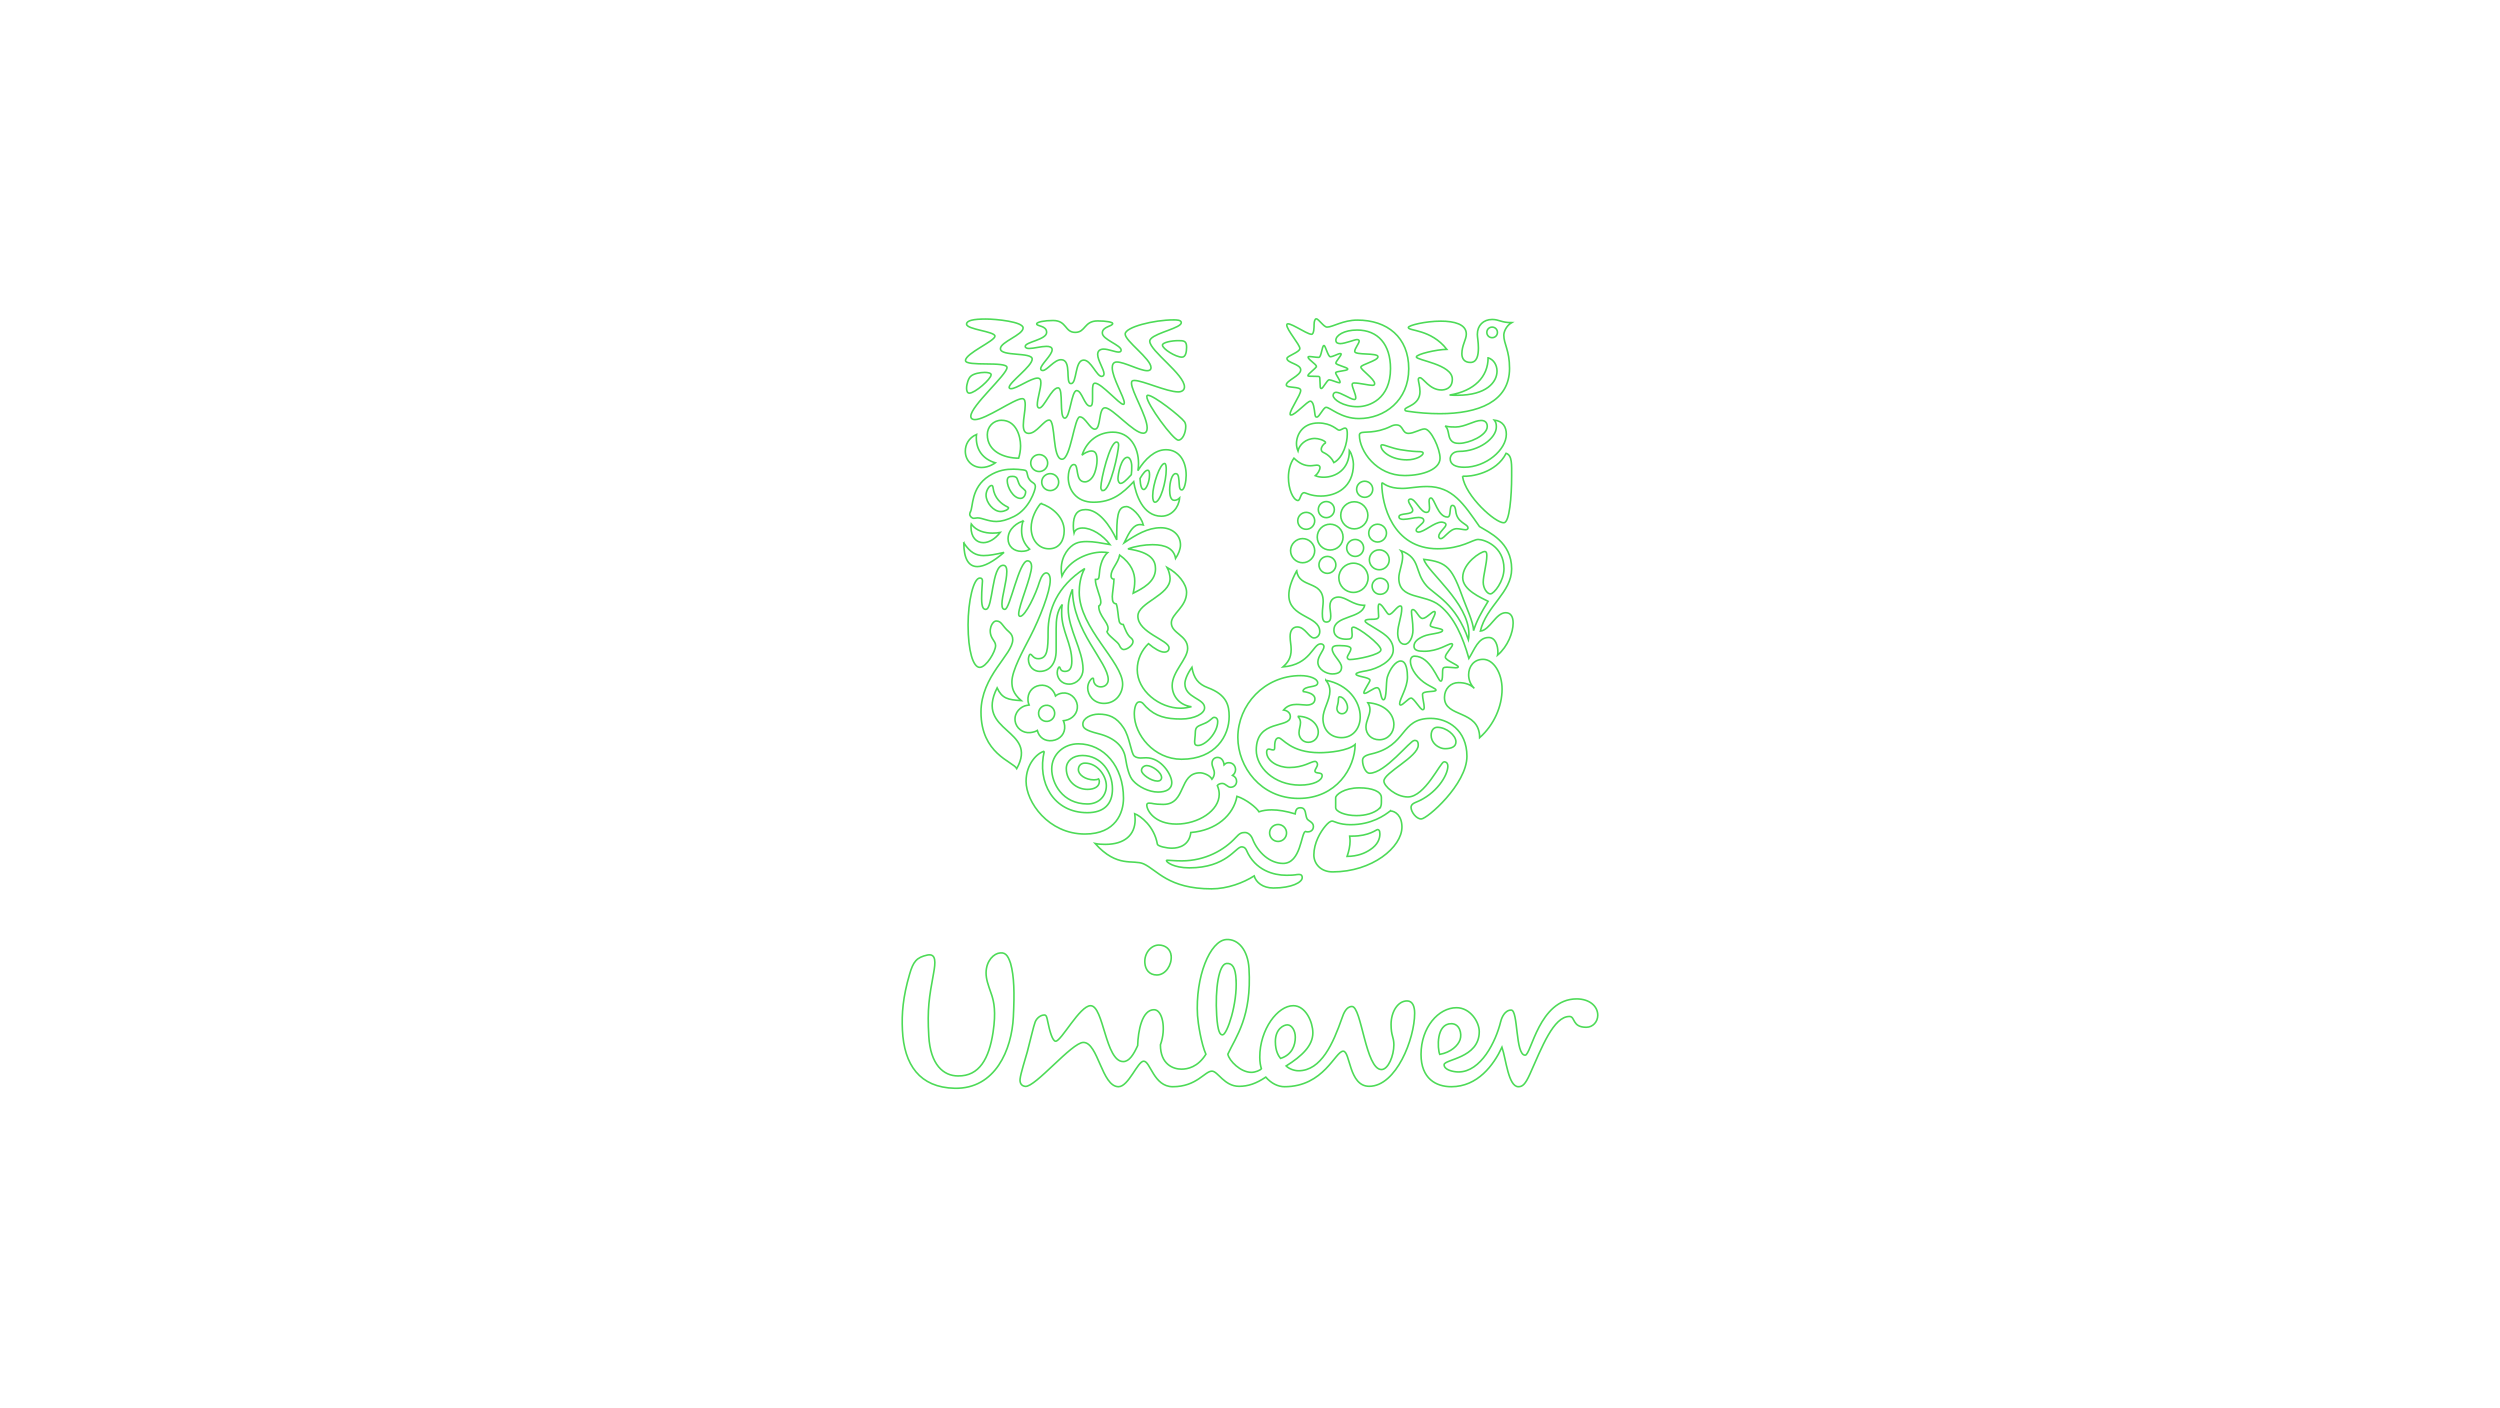
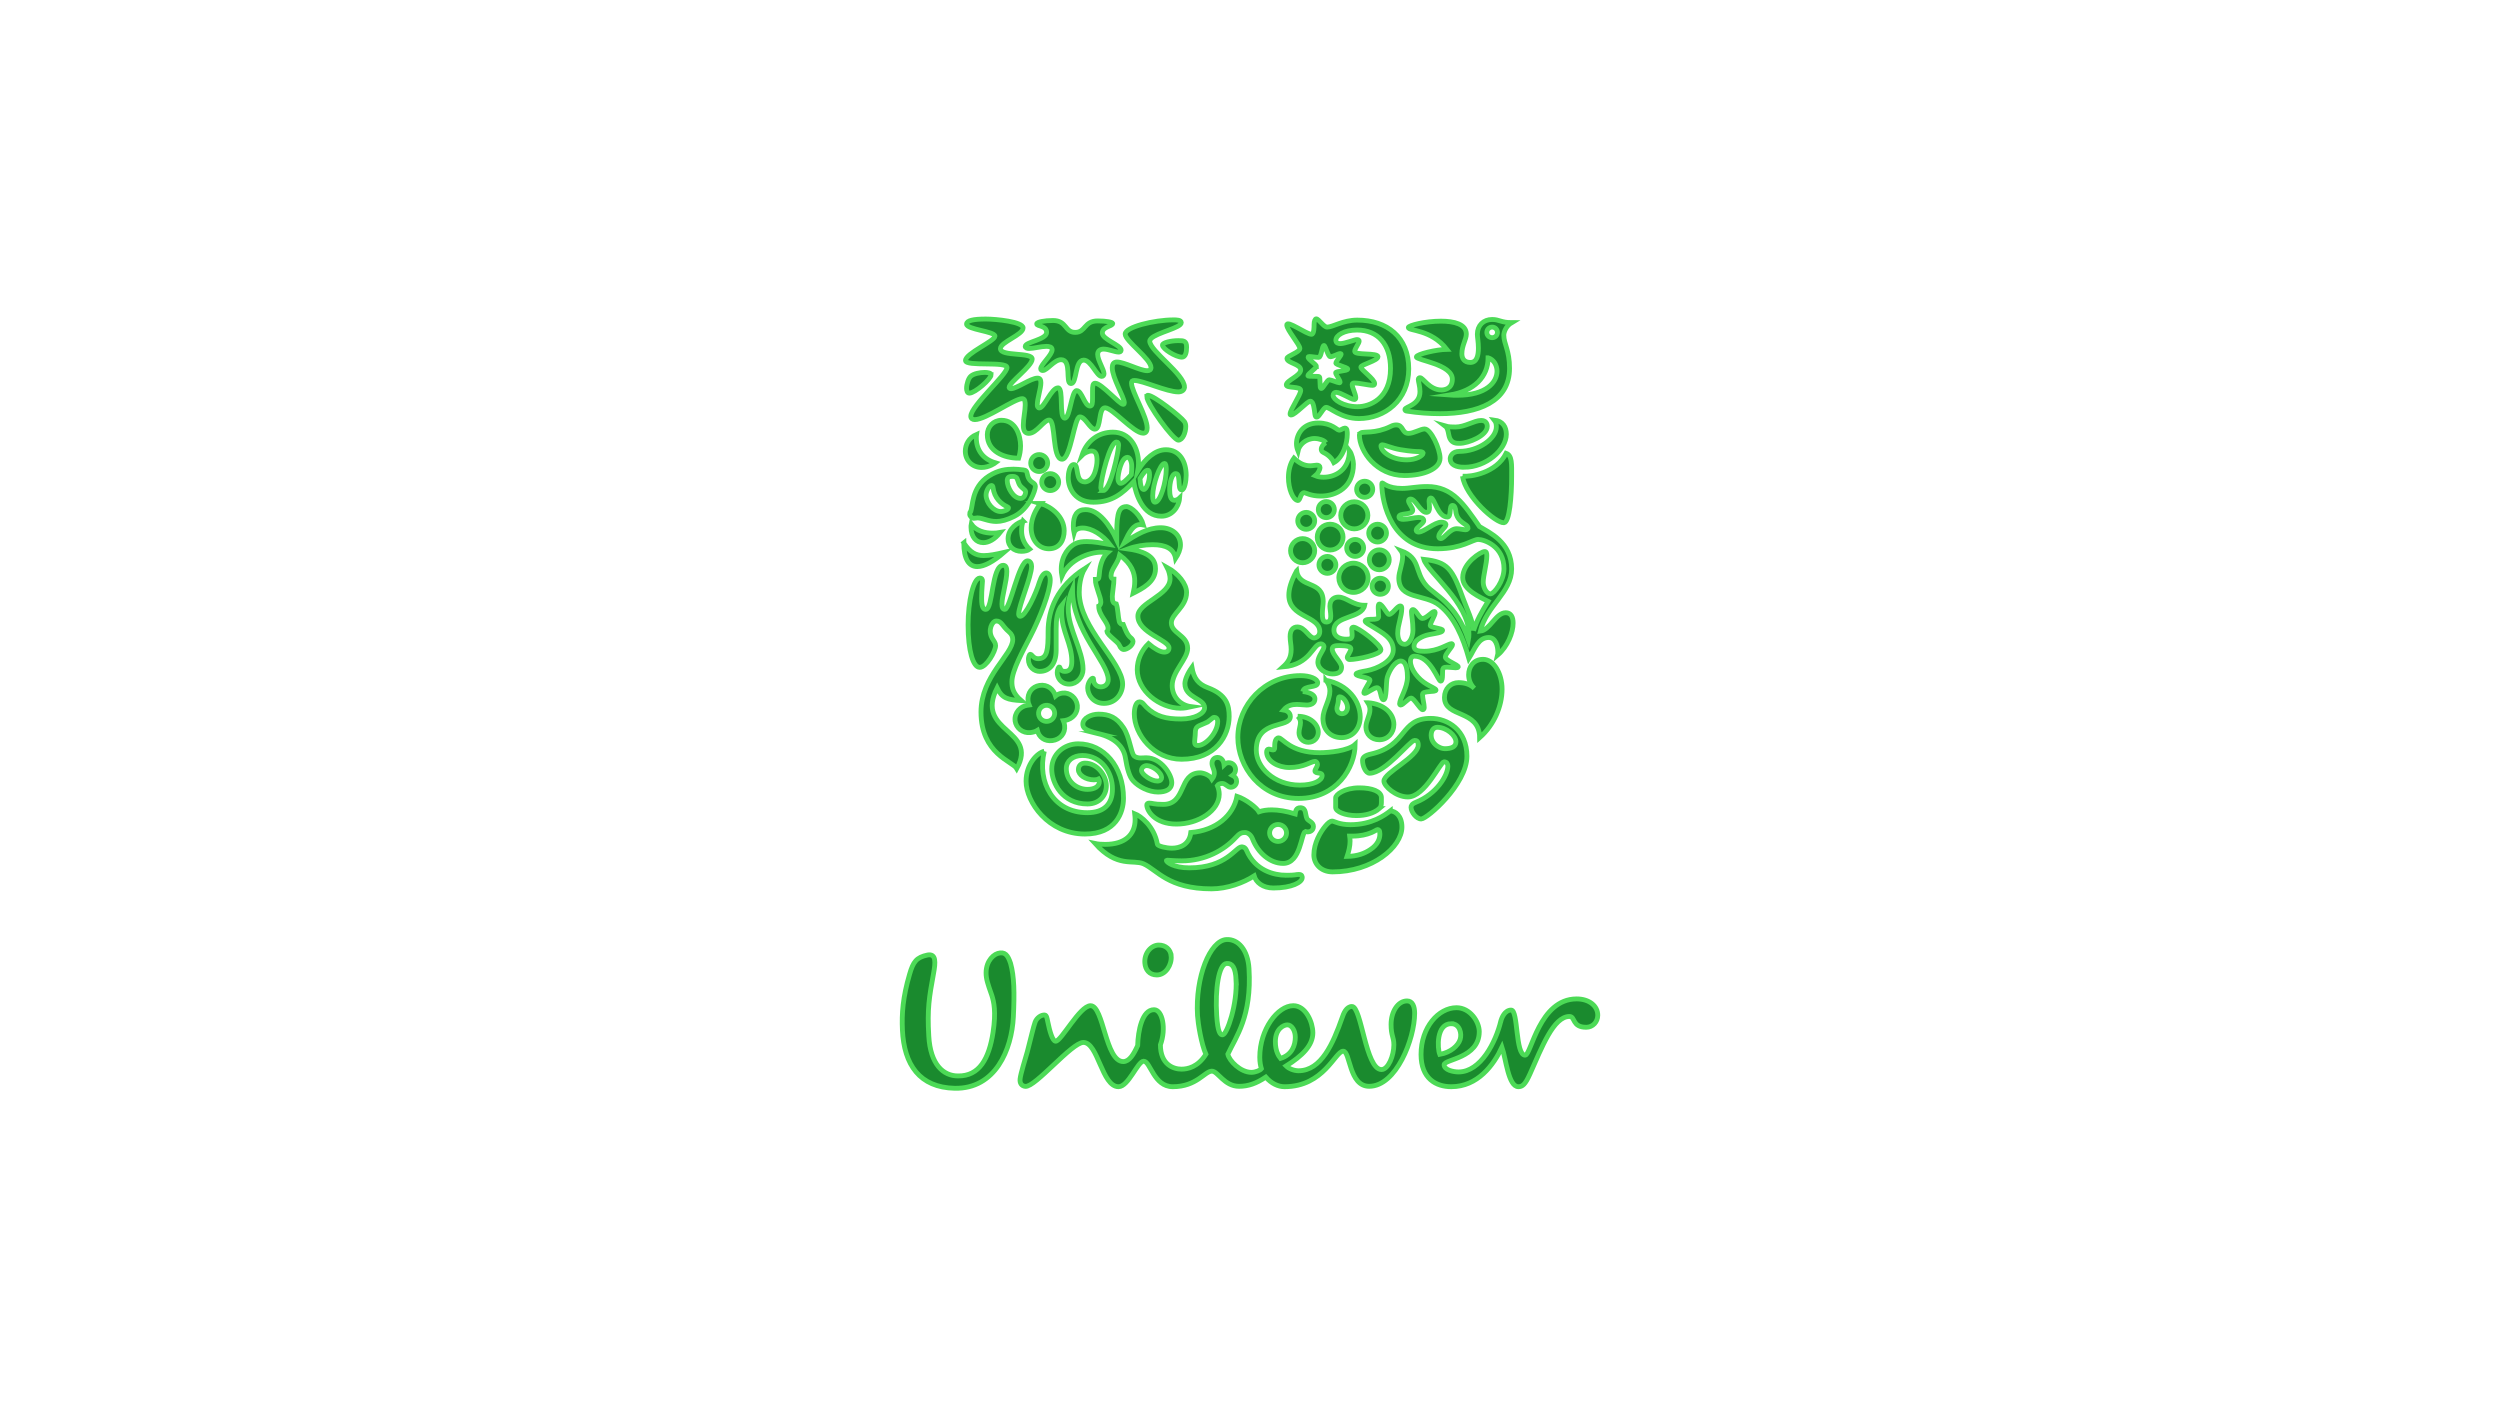
- <svg xmlns="http://www.w3.org/2000/svg" fill="none" stroke="#4cda56" stroke-width="1" id="Layer_1" viewBox="0 0 1547.01 870.74">
+ <svg xmlns="http://www.w3.org/2000/svg" id="Layer_1" viewBox="0 0 1547.01 870.74">
  <defs>
-     <style>.cls-1{}</style>
+     <style>.cls-1{fill:#1a8a2e;fill-rule:evenodd;stroke:#4cda56;stroke-miterlimit:10;stroke-width:3px;}</style>
  </defs>
  <path class="cls-1" d="M613.73,615.92c-.7-2.24-2.76-7.29-3.32-11.02-1.24-8.25,3.08-13.68,7.04-14.93,4.45-1.24,6.18,.99,7.9,6.18,2.22,7.9,2.47,18.26,1.72,33.08-.97,20.25-11.1,44.71-36.29,44.2-21.74-.48-31.36-14.56-32.36-36.04-.47-10.13,.25-20.25,4.45-34.57,2.22-7.67,4.21-10.4,11.11-11.86,5.43-.99,4.94,4.68,3.71,11.37-2.7,14.81-3.96,21.96-2.96,38.76,.97,17.78,9.13,24.7,18.03,24.7,13.34,.26,19.26-10.86,21.74-26.92,1.96-12.84,.48-19.01-.77-22.95Zm284.34,17.54c5.19,0,6.68,6.14,5.44,9.86-1.24,3.7-5.68,7.91-12.59,9.14-1.49-3.71-2.23-19.01,7.15-19.01Zm-96.53,8.37c0-4.18-2.24-7.64-4.93-7.64-2.25,0-7.41,2.46-7.41,10.37,0,6.19,2.2,9.13,3.21,10.39,7.14-2.23,9.13-8.17,9.13-13.12Zm-76.82-50.37c-.35-3.96-3.45-6.66-7.65-6.66-4.69,0-9.1,4.92-8.63,11.1,.3,4.07,2.7,7.42,7.42,7.42,5.41,0,9.36-6.17,8.87-11.86Zm40.16,14.5c-.43-6.91-2.1-10.02-5.81-9.77-4.92,.3-7.19,15.77-6.19,32.03,.64,10.61,2.22,12.25,3.69,12.14,2.72-.16,9.25-19.12,8.3-34.41Zm163.81,26c-3.06,12.7-12.34,31.37-26.18,31.37-3.2,0-8.89-1.24-8.89-4.45,0-3.46,21.75-3.94,21.75-20.49,0-6.17-5.68-14.82-14.08-14.82-11.11,0-21.95,12.11-21.95,28.9,0,15.05,9.35,19.99,18.73,19.99,16.3,0,26.18-13.34,31.37-24.45,2.48,7.41,3.94,24.45,10.14,24.45,2.46,0,4.2-1.24,7.17-7.89,7.39-16.56,14.56-35.57,24.44-35.57,3.69,0,1.48,6.68,10.37,6.68,4.19,0,7.14-3.46,7.14-7.43,0-5.69-5.18-10.12-13.07-10.12-23.22,0-28.14,34.82-31.85,34.82-6.18,0-4.2-27.91-8.65-27.91-3.95,0-5.89,4.71-6.42,6.91Zm-197.55,29.63c3.7,0,10.07-1.2,15.08-9.22-2.86-6.36-4.91-19.22-5.19-23.9-1.47-23.94,7.75-46.46,17.85-47.08,7.4-.45,13.32,6.56,14,17.91,1.82,29.83-8.11,42.28-13.09,53.02,.84,4.17,7.91,11.26,14.57,11.26,2.46,0,5.44-1.24,6.19-2.24-.5-1.72-1-3.94-1-7.16,0-17.29,11.12-31.86,20.75-31.86,7.65,0,12.1,10.12,12.1,16.81,0,7.89-6.67,14.32-16.54,20.5,1.74,1.72,4.93,2.96,7.66,2.96,14.09,0,21.46-17.05,26.92-32.61,.98-2.97,2.72-7.16,6.17-7.16,5.93,0,8.41,39.02,18.26,39.02,4.21,0,7.66-8.65,7.66-15.3,0-4.95-1.73-5.44-1.73-12.6,0-7.89,4.2-14.56,9.89-14.56,3.45,0,4.7,3.44,4.7,7.63,0,15.81-11.38,45.2-28.14,45.2-12.62,0-11.63-21.73-16.07-21.73-4.96,0-11.88,21.98-36.3,21.98-3.97,0-8.16-1.97-11.61-5.93-5.92,3.96-10.87,5.69-16.55,5.69-9.13,0-13.09-9.39-16.78-9.39-4.45,0-9.38,9.63-24.21,9.63-11.85,0-13.83-15.79-18.02-15.79-3.71,0-9.39,15.79-15.56,15.79-10.39,0-12.59-27.4-21.74-27.4-7.16,0-29.78,27.83-35.93,27.2-2.47-.26-3.51-2.1-3.25-4.57,.35-3.42,3.29-12.56,4.48-16.89,2-7.51,3.83-15.74,4.85-18.37,1.02-2.65,3.76-4.54,5.96-4.33,1.11,.1,1.44,2.17,1.78,3.88,1.25,6.11,2.99,12.33,4.95,12.33,3.47,0,14.92-21.98,21.59-21.98,8.16,0,9.14,34.58,20.25,34.58,3.71,0,6.44-4.44,8.9-9.89,.25-9.15,2.72-22.21,10.13-22.21,5.19,0,7.66,11.6,3.95,21.73,0,12.09,7.89,15.06,13.08,15.06" />
  <path class="cls-1" d="M903.16,274.34c-1.83,0-4.46,0-5.9-2.88-1.18-2.36-.78-6.17-3.01-7.87,2.23,.65,4.59,.65,6.42,.65,5.91,0,11.55-4.06,15.88-4.06,2.85,0,3.77,1.84,3.77,3.67,0,5.77-11.64,10.49-17.15,10.49Zm2.88,14.81c13.62,0,26.08-10.88,26.08-20.44,0-4.46-2.1-8.13-7.48-8.78,.92,1.18,1.31,2.1,1.31,4.19,0,7.21-10.98,15.2-22.92,15.2-4.33,0-5.64,3.01-5.64,4.58,0,3.67,3.55,5.24,8.65,5.24Zm-1.04,5.51c1.71,12.44,20.57,29.22,25.68,28.82,3.42-.29,4.73-16.25,4.73-28.82,0-7.21,.4-12.84-3.41-14.16-6.04,12.19-21.87,14.68-26.99,14.16" />
  <path class="cls-1" d="M610.05,377.07c4.45,0,3.53-27.26,10.74-27.26,1.71,0,2.23,1.7,2.23,3.8,0,6.16-3.02,15.2-3.02,20.18,0,2.49,.66,3.28,1.84,3.28,3.15,0,8.65-30.01,14.02-30.01,1.7,0,2.49,1.7,2.49,3.41,0,6.29-7.99,24.37-7.99,29.48,0,.79,.26,1.44,.92,1.44,3.28,0,9.83-14.15,11.92-21.22,1.18-3.67,2.75-5.64,4.2-5.64,1.31,0,2.49,1.44,2.49,4.46,0,7.07-6.56,23.72-12.32,34.86-4.45,8.65-11.4,21.09-11.4,28.03,0,3.54,.64,7.21,5.76,11.66-8.39-.52-11.79-1.31-14.93-7.86-14.02,27.91,25.81,25.16,12.18,49.92-2.49-4.45-22.14-9.03-22.14-34.98,0-22.41,19.65-35.51,19.65-44.81,0-1.83-.65-3.41-2.35-4.85-4.33-3.68-4.46-6.68-7.87-6.68-2.48,0-5.51,5.76-2.36,10.87,1.05,1.7,1.97,2.75,1.97,4.33,0,3.67-5.77,13.49-9.83,13.49s-7.2-10.08-7.2-26.33c0-14.42,3.27-28.96,7.33-28.96,1.18,0,1.57,.78,1.57,1.84,0,1.7-.52,5.11-.52,10.87,0,6.16,1.44,6.69,2.62,6.69" />
  <path class="cls-1" d="M643.46,415.46c5.51,0,10.09-4.07,10.09-13.1v-13.37c0-5.11,.4-10.87,3.81-14.94-.4,1.71-.4,3.54-.4,5.25,0,11.27,6.29,19.01,6.29,29.88,0,4.06-1.18,6.29-4.32,6.29s-2.75-2.75-3.41-2.75c-.52,0-1.31,1.7-1.31,3.54,0,2.75,1.96,7.07,7.47,7.07,4.72,0,8.51-4.32,8.51-9.17,0-11.78-9.17-24.9-9.17-37.47,0-5.51,1.44-9.17,2.62-12.06,0,26.08,22.14,45.08,22.14,55.95,0,2.49-1.83,4.46-4.59,4.46-3.01,0-4.46-2.36-4.46-4.2,0-.92-.13-1.18-.52-1.18-.78,0-3.14,2.62-3.14,6.03,0,4.32,3.53,9.57,10.09,9.57,7.46,0,11.53-6.3,11.53-11.93,0-13.75-26.86-34.59-26.86-56.86,0-3.81,.65-9.96,3.41-14.68-17.3,11.13-22.67,25.94-22.67,38.92,0,11.27-.39,16.9-6.16,16.9-3.02,0-3.8-2.74-4.85-2.74-.78,0-1.18,2.36-1.18,3.01,0,4.85,3.55,7.6,7.08,7.6" />
  <path class="cls-1" d="M841.98,267.92c1.66-1.12,9.05,.65,18.6-4.07,1.18-.64,2.36-.91,3.41-.91,4.59,0,3.41,5.24,7.61,5.24,3.27,0,7.47-2.75,9.97-2.75,3.91,0,9.54,12.32,9.54,18.09,0,6.68-10.07,10.75-22,10.75-17.42,0-27.91-15.2-27.91-25.03,0-.78,.4-1.05,.79-1.31Zm28.57,16.64c5.77,0,10.1-2.62,10.1-4.2,0-.52-.78-.91-2.49-.91s-5.11-.13-11.54-1.18c-5.51-.92-9.71-3.01-11.28-3.01-.52,0-.79,.26-.79,.65,0,3.41,6.3,8.65,16,8.65" />
  <path class="cls-1" d="M646.21,464.86c-4.32,1.05-11.27,7.85-11.27,18.61,0,12.83,13.76,32.63,36.43,32.63,19.13,0,23.85-13.24,23.85-22.15,0-19.78-12.18-33.67-28.03-33.67-8.65,0-16.38,6.29-16.38,15.59,0,8.66,6.55,21.63,22.14,21.63,7.34,0,11.66-5.25,11.66-11.26s-5.37-14.02-13.24-14.02c-2.36,0-4.06,1.56-4.06,4.06,0,3.14,4.32,6.29,9.69,6.29,1.3,0,2.36-.26,2.88-.53,.26,.4,.39,1.05,.39,1.58,0,3.02-2.88,4.85-7.34,4.85-6.68,0-13.1-4.98-13.1-12.86,0-4.71,4.07-8.11,9.96-8.11,11.66,0,18.6,10.35,18.6,20.71,0,9.29-5.1,14.68-15.59,14.68-20.97,0-31.18-18.88-26.6-38.01" />
  <path class="cls-1" d="M795.79,541.63c6.29,0,5.96-.52,7.93-.52s2.1,1.18,2.1,1.97c0,2.88-6.43,6.42-17.83,6.42-6.68,0-10.75-3.54-11.92-7.47-6.55,4.19-16.5,7.99-26.34,7.99-26.86,0-33.67-11.67-42.06-15.46-6.42-2.88-16.25,2.75-30.01-12.58,1.84,.4,4.33,.52,6.29,.52,12.05,0,18.47-5.89,18.47-15.33,0-1.18-.13-2.48-.26-3.66,3.67,1.44,12.06,7.72,14.03,18.86,.26,1.31,5.63,2.49,9.03,2.49,4.72,0,10.75-1.97,11.66-9.69,15.72-1.31,26.34-10.61,28.57-22.41,5.63,1.84,12.05,6.95,13.62,9.57,2.23-.78,4.85-1.18,7.86-1.18,4.19,0,8.91,.79,14.54,2.49,.26-1.7,.52-3.8,3.15-3.8,3.93,0,2.88,4.33,4.19,6.8,.66,1.31,3.94,2.1,3.94,4.72s-2.11,3.42-3.42,3.42c-.52,0-1.18-.13-1.58-.26-2.62,.92-2.75,19.77-13.76,19.77-8.12,0-15.59-6.68-18.87-15.06-.92-2.49-2.88-4.07-4.72-4.07-2.09,0-3.27,.4-5.76,3.15-7.07,7.72-18.87,14.4-33.41,14.4-4.46,0-7.99-.4-8.91-.4-.53,0-.53,.13-.53,.26,0,.92,4.45,4.46,14.15,4.46,23.06,0,28.7-12.98,32.37-12.98,.53,0,2.09,0,3.01,2.1,5.38,12.57,17.11,15.46,24.45,15.46Zm-10.16-26.19c0,2.88,2.36,5.25,5.25,5.25s5.24-2.36,5.24-5.25-2.36-5.25-5.24-5.25-5.25,2.36-5.25,5.25" />
  <path class="cls-1" d="M889.4,450.05c-1.84,0-3.8,1.44-3.8,4.99,0,3.92,3.02,6.41,4.72,7.19,.92,.53,2.36,1.06,3.79,1.06,3.81,0,6.83-1.06,6.83-4.21,0-4.05-5.91-9.03-11.54-9.03Zm-14.14,8.12c-2.75,0-17.97,20.31-27.78,20.31-2.36,0-4.33-4.45-4.33-7.85,0-1.84,1.18-3.15,5.38-4.07,22.53-5.11,17.55-22.02,36.79-22.02,10.61,0,22.42,7.22,22.42,23.46,0,17.3-24.62,38.78-28.29,38.78-3.02,0-6.29-4.32-6.29-7.2,0-.92,.4-2.1,3.02-3.14,12.56-4.99,19.76-16.51,19.76-22.41,0-1.31-.65-2.61-2.36-2.61-2.22,0-11.76,21.74-22.39,21.74-7.35,0-14.82-6.67-14.82-9.82,0-5.25,21.25-14.94,21.25-22.28,0-2.76-1.31-2.88-2.36-2.88" />
  <path class="cls-1" d="M615.94,286.4s-3.8,2.88-8.51,2.88c-5.63,0-10.09-4.19-10.09-10.09,0-4.07,2.1-8.25,6.94-10.36-.13,.79-.13,1.44-.13,2.23,0,7.47,4.19,13.1,11.79,15.34Zm28.04,25.16c-2.88,3.4-5.9,9.17-5.9,15.06,0,7.07,4.33,12.97,11.01,12.97s9.43-5.5,9.43-11.13c0-8.78-7.99-14.94-14.55-16.9Zm-43.5,5.24c-.25,.4-.4,.92-.4,1.44,0,1.18,1.31,2.49,2.48,2.49,1.05,0,1.7-.26,2.23-.26,3.14,0,6.68,2.22,11.79,2.22,3.01,0,6.55-.92,11-3.14,9.43-4.72,13.11-16.38,13.11-18.35,0-2.49-2-2.16-3.67-4.46-1.67-2.28-1.03-4.31-2.1-5.37-.6-.61-2.48-.65-4.85-.92-.79-.08-1.84-.13-2.88-.13-4.32,0-9.44,.53-15.2,4.2-11.36,7.25-9.69,19.26-11.52,22.27Zm30.79-16.25c.91,1.24,3.41,2.76,3.41,3.67,0,1.83-1.06,4.19-3.15,4.19-4.59,0-8.25-6.95-8.25-10.88,0-2.48,1.44-2.74,3.41-2.74,.92,0,1.31,.13,1.96,.52,1.18,.66,1.18,3.27,2.62,5.24Zm-12.06,15.99c-4.32,0-9.04-5.37-9.04-10.22,0-2.62,1.96-5.9,3.41-5.9,.52,0,.79,.4,.92,1.32,.78,6.42,4.98,10.09,8.91,11.92,.39,.26,.66,.39,.66,.65,0,.92-2.49,2.23-4.85,2.23Zm11.14-33.02c.65-2.1,1.18-4.71,1.18-7.6,0-6.29-2.89-15.85-11.8-15.85-5.11,0-8.78,4.06-8.78,8.91,0,10.36,10.36,14.54,19.4,14.54Zm-33.94,52.41c0,9.95,3.02,14.68,8.39,14.68,4.19,0,9.83-3.02,16.5-8.78-5.11,1.18-9.04,1.97-12.58,1.97-4.72,0-8.38-1.84-12.32-7.86Zm4.59-11.66c-.13,.66-.13,1.31-.13,1.96,0,6.16,3.27,9.57,7.59,9.57,3.26,0,7.07-1.96,10.47-6.29-1.43,.26-3.14,.39-4.71,.39-4.84,0-10.08-1.3-13.22-5.63Zm32.1-1.83c-3.02,.78-9.31,4.45-9.31,11,0,4.71,3.67,7.73,8.25,7.73,2.36,0,4.06-.53,5.11-1.31-3.67-3.54-4.98-7.47-4.98-11.4,0-2.76,.39-4.46,.92-6.03Zm4.71-35.9c0,2.88,2.36,5.25,5.24,5.25s5.25-2.36,5.25-5.25-2.36-5.25-5.25-5.25c-2.88,0-5.24,2.36-5.24,5.25Zm6.81,11.79c0,2.88,2.36,5.25,5.25,5.25s5.24-2.36,5.24-5.25-2.36-5.24-5.24-5.24-5.25,2.36-5.25,5.24" />
  <path class="cls-1" d="M849.06,362.65c0-2.62,2.36-4.85,4.95-4.85,2.89,0,5.12,2.23,5.12,4.85,0,3.01-2.23,5.11-5.12,5.11-2.59,0-4.95-2.1-4.95-5.11Zm-46.01-40.36c0,2.88,2.36,5.24,5.24,5.24s5.25-2.36,5.25-5.24-2.36-5.24-5.25-5.24-5.24,2.36-5.24,5.24Zm-4.45,18.47c0,4.07,3.4,7.47,7.47,7.47s7.47-3.4,7.47-7.47-3.42-7.47-7.47-7.47c-4.07,0-7.47,3.41-7.47,7.47Zm16.51-8.39c0,4.46,3.54,7.99,7.97,7.99s8.01-3.53,8.01-7.99-3.55-7.99-8.01-7.99c-4.43,0-7.97,3.54-7.97,7.99Zm.66-17.03c0,2.76,2.23,4.99,4.95,4.99s4.98-2.23,4.98-4.99-2.23-4.97-4.98-4.97-4.95,2.23-4.95,4.97Zm23.71-12.57c0,2.74,2.23,4.97,4.99,4.97s4.99-2.23,4.99-4.97-2.23-4.99-4.99-4.99-4.99,2.23-4.99,4.99Zm-9.83,16.12c0,4.58,3.8,8.38,8.39,8.38s8.4-3.8,8.4-8.38-3.8-8.39-8.4-8.39-8.39,3.79-8.39,8.39Zm-13.48,30.66c0,2.88,2.36,5.24,5.22,5.24s5.25-2.35,5.25-5.24-2.36-5.24-5.25-5.24-5.22,2.36-5.22,5.24Zm17.16-10.49c0,2.88,2.36,5.25,5.25,5.25s5.24-2.36,5.24-5.25-2.36-5.24-5.24-5.24-5.25,2.36-5.25,5.24Zm-4.85,18.48c0,4.98,4.06,9.04,9.05,9.04s9.05-4.07,9.05-9.04-4.07-9.04-9.05-9.04-9.05,4.07-9.05,9.04Zm18.88-11.14c0,3.41,2.76,6.17,6.14,6.17s6.16-2.75,6.16-6.17-2.75-6.15-6.16-6.15-6.14,2.75-6.14,6.15Zm-.39-16.51c0,3.02,2.5,5.51,5.48,5.51s5.51-2.49,5.51-5.51-2.49-5.5-5.51-5.5-5.48,2.49-5.48,5.5" />
  <path class="cls-1" d="M860.31,501.81c-3.41,2.62-11.38,8.51-24.63,8.51-7.08,0-10.23-2.23-11.28-2.23-1.31,0-2.75,1.31-4.2,3.02-3.11,3.67-7.18,10.49-7.18,17.95,0,5.24,4.07,10.47,11.64,10.47,24.53,0,42.86-15.32,42.86-27.76,0-7.07-4.19-9.95-7.21-9.95Zm-6.81-1.44c1.06-.9,1.31-2.36,1.31-3.81v-3.01c0-3.81-5.74-6.02-13.61-6.02-9.57,0-14.69,4.31-14.69,6.15v6.03c0,2.5,5.77,4.99,12.86,4.99,5.64,0,10.75-1.44,14.14-4.33Zm-1.06,12.97c.66,0,1.44,.39,1.44,2.75,0,2.88-1.3,6.67-6,9.68-3.28,2.24-7.74,4.07-14.29,4.19,1.05-3.13,1.84-6.42,1.84-9.55,0-1.05-.13-1.84-.26-3.02h1.7c10.36,0,14.82-4.06,15.57-4.06" />
  <path class="cls-1" d="M802.4,353.23c1.44,11.13,16.39,5.5,16.39,18.99,0,1.97-.52,4.86-.52,7.34,0,2.88,.26,5.37,2.46,5.37s2.75-1.57,2.75-3.67-.53-4.72-.53-6.16c0-4.59,3.28-5.63,5.25-5.63,4.98,0,8.78,5.11,16.26,5.11-1.71,8.39-19.02,6.16-19.02,15.33,0,4.59,4.59,5.63,7.61,5.63,2.75,0,3.67-.39,3.67-2.74,0-1.32-.26-2.76-.26-3.67,0-.53,.4-1.05,1.05-1.05,2.89,0,17.02,10.75,17.02,14.03,0,3.01-14.92,6.02-19.25,6.02-1.31,0-1.58-.92-1.58-1.44,0-.92,2.23-3.67,2.23-5.24,0-1.18-1.96-1.97-7.21-1.97-2.49,0-4.33,.26-4.33,2.23,0,3.53,5.77,7.86,5.77,11.13,0,2.62-1.57,4.2-5.77,4.2-3.54,0-8.89-2.76-8.89-7.34,0-3.67,3.78-7.33,3.78-9.56,0-.66-.5-1.7-2.07-1.7-4.86,0-6.17,12.84-23.34,14.28,2.75-2.49,5.11-5.24,5.11-10.87,0-2.75-.65-4.99-.65-7.99,0-3.93,1.83-5.9,4.45-5.9,4.85,0,7.21,6.81,10.36,6.81,1.71,0,3.54-1.56,3.54-3.93,0-9.96-19.14-8.52-19.14-22.54,0-3.8,1.31-8.52,4.85-15.06Zm62.5,38.39c0,3.27,1.06,7.07,4.33,7.07,2.75,0,5.11-4.19,5.11-8.77,0-5.24-.92-9.31-.92-11.41,0-.91,.4-1.3,.92-1.3,1.97,.13,3.8,5.5,5.91,5.5,2.36,0,5.88-4.33,7.31-4.33,.4,0,.52,.53,.52,.66,0,1.97-3.02,6.3-3.02,8,0,1.44,7.61,1.7,7.61,3.01,0,1.97-7.97,1.97-11.77,3.67-3.67,1.57-5.91,3.53-5.91,6.16s2.62,3.14,6.3,3.14c8.75,0,14.92-4.71,16.88-4.71,.39,0,.65,.26,.65,.65,0,1.31-4.45,5.63-4.45,7.6,0,2.22,8.13,4.84,8,6.15-.13,.39-.66,.52-1.57,.52-1.45,0-3.67-.39-5.38-.39-1.05,0-1.96,.13-2.36,.65-.91,1.05,.26,8-1.56,8-1.71,0-6.17-15.46-16.23-15.46-1.44,0-2.49,1.18-2.49,3.14,0,5.24,5.11,11.26,9.97,14.15,2.2,1.44,5.87,2.88,5.87,3.68,0,1.56-8.37,.13-8.37,2.74,0,2.36,1.05,5.91,1.05,7.99,0,.66-.13,1.44-.92,1.44-1.57,0-5.38-7.2-7.21-7.2-1.57,0-4.98,4.32-6.43,4.32-.39,0-.65-.39-.65-.78,0-3.02,4.85-9.83,4.85-16.51,0-3.14-.4-9.96-4.2-9.96-3.14,0-6.69,4.98-8.26,9.96-.91,2.88-.26,14.02-2.36,14.02-1.96,0-1.44-7.47-4.07-7.47-1.93,0-6.13,3.53-7.57,3.53-.26,0-.53-.13-.53-.39,0-1.57,3.81-6.68,3.81-7.73,0-1.96-8.65-2.22-8.65-3.8,0-.92,3.41-1.57,6.55-2.1,6.67-1.18,16.5-6.03,16.5-12.84,0-7.6-7.34-10.88-12.17-14.02-2.49-1.57-5.25-2.88-5.25-3.93s3.14-1.05,4.46-1.05c1.96,0,3.91-.13,3.91-1.7,0-1.18-.26-3.54-.26-5.37,0-1.31,.13-2.36,.66-2.36,1.96,0,4.72,6.42,6.03,6.42,2.09,0,4.98-5.24,6.95-5.24,.65,0,.92,.4,.92,1.57,0,4.85-2.49,10.35-2.49,15.08" />
  <path class="cls-1" d="M806.2,427.9c6.03,.79,7.48,2.88,7.48,4.59,0,2.88-2.62,3.8-5.12,3.8-1.83,0-3.93-.39-6.16-.39-2.89,0-5.77,.66-8.12,3.41,1.7,.26,4.19,1.44,4.19,4.07,0,7.6-21.09,1.3-21.09,20.83,0,10.35,10.75,21.62,26.99,21.62,8.4,0,13.77-2.75,13.77-5.91,0-2.48-4.45-.79-4.45-2.88,0-.92,1.57-2.62,1.57-4.07,0-.63-.52-1.82-1.57-1.82-2.37,0-6.83,3.79-15.87,3.79-7.08,0-14.02-4.05-14.02-9.56,0-1.18,.53-1.84,1.31-1.84s1.83,.53,2.75,.53c.79,0,.92-.53,.92-1.96s0-5.51,2.48-5.51,7.21,9.17,25.31,9.17c6.01,0,17.68-1.17,22.01-5.11-.13,14.42-11.42,33.41-34.99,33.41s-37.61-19.66-37.61-37.74c0-20.04,16.37-38.25,38.79-38.25,5.76,0,10.62,1.96,10.62,4.45,0,3.41-8.53,1.31-9.18,5.37Zm40.23,6.95c.92,1.43,1.31,2.88,1.31,4.19,0,3.67-2.49,7.08-2.49,10.88,0,4.32,3.28,7.85,8.24,7.85,5.37,0,9.05-4.31,9.05-9.43,0-6.95-6.29-12.84-16.1-13.49Zm-43.38,8.38c1.3,1.3,1.7,2.62,1.7,3.93,0,1.96-.92,4.07-.92,6.29,0,3.13,2.36,5.89,5.76,5.89,3.68,0,6.17-2.89,6.17-6.28,0-4.98-5.13-9.83-12.72-9.83Zm17.42-22.28c13.77,2.62,21.24,12.98,21.24,22.67,0,6.69-4.19,12.83-11.54,12.83-6.69,0-11.52-4.58-11.52-11.92,0-5.5,4.3-11.27,4.3-16.91,0-2.22-.65-4.45-2.48-6.68Zm6.82,17.43c0,1.83,1.31,3.28,3.15,3.28,2.09,0,3.41-1.84,3.41-3.93,0-2.75-2.49-6.55-4.85-6.55-1.05,0-.66,1.57-.92,3.28-.14,1.3-.79,2.88-.79,3.93" />
  <path class="cls-1" d="M682.64,303.56c4.45,0,9.56-24.11,9.56-28.18,0-1.05-.39-1.84-1.3-1.84-4.07,0-9.69,22.93-9.69,28.05,0,.92,.26,1.96,1.44,1.96Zm32.1,7.21c3.27,0,6.94-12.58,6.94-20.45,0-1.7-.26-3.53-1.05-3.53-2.75,0-7.34,12.97-7.34,20.05,0,2.75,.66,3.93,1.45,3.93Zm-21.37-11.66c1.44,0,3.28-1.58,6.69-5.37,.26-1.7,.26-3.28,.26-5.25,0-2.62-1.05-5.5-2.62-5.5-3.94,0-5.9,10.48-5.9,13.24,0,1.56,.78,2.88,1.56,2.88Zm17.96-5.37c0-2.23-.53-2.76-1.05-2.76-1.31,0-2.75,1.58-4.85,5.11,.26,4.72,1.05,6.81,2.36,6.81,1.44,0,3.54-4.59,3.54-9.17Zm10.09-15.46c8.65,0,12.58,7.47,12.58,15.86,0,3.67-1.04,9.04-2.74,9.04s-1.44-3.02-1.7-5.77c-.26-3.54-.92-4.32-2.1-4.32-2.23,0-3.67,5.24-3.67,10.09,0,3.01,.52,6.42,2.88,6.42,1.31,0,2.49-.66,3.28-1.44-.52,6.02-4.99,11.27-11.27,11.27-11.53,0-15.86-13.5-17.16-21.36-6.95,7.34-13.36,12.71-24.9,12.71-10.74,0-15.59-7.86-15.59-15.33,0-2.23,.78-7.99,3.54-7.99,3.27,0,.39,10.74,6.81,10.74,1.58,0,4.45-1.31,6.03-5.63,.92-2.62,1.44-5.37,1.44-7.73,0-3.54-.78-5.76-3.41-5.76-2.23,0-4.99,1.7-5.9,2.62,3.15-9.43,10.75-14.28,19.12-14.28,10.36,0,15.86,9.17,15.86,19.39,0,1.44-.13,3.01-.4,4.45,4.46-7.34,10.62-12.97,17.3-12.97" />
  <path class="cls-1" d="M696.92,313.51c-5.63,0-5.89,6.83-5.89,20.57-4.2-9.04-11.14-18.74-19.26-18.74-5.5,0-7.59,3.67-7.59,10.09,0,1.31,.13,3.28,.39,4.45,.66-2.22,2.75-3.14,5.37-3.14,5.64,0,12.45,4.32,16.91,10.22-5.11-.92-10.09-1.84-14.28-1.84-2.62,0-4.98,.26-6.95,1.18-3.8,1.7-8.91,7.34-8.91,15.86,0,1.31,.13,2.75,.4,4.32,4.59-10.22,16.77-14.81,24.63-14.81,1.58,0,2.75,.13,3.67,.26-4.07,3.67-4.98,10.09-5.25,14.41-.12,2.1-.92,2.23-2.36,2.23,0,4.32,3.41,10.74,3.41,14.02,0,1.18-.66,2.23-1.31,2.49,0,5.77,5.76,9.96,5.76,13.62,0,.92-.26,1.7-.66,2.1,.4,2.36,6.74,6.33,7.56,8.31,1.01,2.42,2.14,2.82,2.8,2.82,2.23,0,5.76-2.62,5.76-4.99,0-.78-.66-1.7-1.17-2.1-2.49-1.83-3.81-5.76-4.85-8.38-.92,0-2.1-.39-2.52-1.93-.72-2.71-.75-7.77-1.8-10.78-1.7-.39-2.49-1.05-2.49-4.59,0-1.7,1.05-8.39,1.05-10.75-.78,0-1.83-.52-1.83-2.1,0-4.19,4.2-7.47,5.37-12.84,7.47,5.5,9.3,11.13,9.3,16.12,0,2.61-.39,5.11-.92,7.47,5.51-2.76,13.76-6.82,13.76-15.07,0-4.85-2.23-10.22-17.04-12.32,4.59-1.7,10.36-2.62,15.2-2.62,8.39,0,13.24,2.62,14.28,8.51,1.7-2.62,3.02-5.63,3.02-8.38,0-6.43-5.38-10.61-12.19-10.61-7.99,0-15.07,4.19-22.67,9.3,3.42-7.07,5.76-11.27,9.96-11.27,.65,0,1.31,.13,1.96,.26-1.57-5.76-7.47-11.4-10.62-11.4" />
  <path class="cls-1" d="M917.69,407.99c6.56,0,11.8,8.51,11.8,18.48,0,10.61-4.99,22.15-13.87,30-.13-17.69-21.78-12.05-21.78-24.89,0-5.5,3.94-9.17,8.66-9.17,4.2,0,7.47,1.18,9.83,3.55-2.36-2.23-3.54-5.38-3.54-8.39,0-4.99,3.15-9.57,8.89-9.57" />
  <path class="cls-1" d="M800.69,283.51c3.41,3.28,6.42,4.71,10.09,4.71,1.45,0,3.16-.39,4.08-.39,1.18,0,1.96,.52,1.96,1.44,0,1.44-1.31,3.81-2.88,5.12,1.57,.65,3.28,.92,5.11,.92,7.44,0,15.96-4.72,15.96-16.51,1.58,2.09,2.5,6.42,2.5,8.39,0,14.28-10.5,19.78-20.17,19.78-6.29,0-9.45-2.1-10.24-2.1-2.48,0-2.35,4.99-4.06,4.85-3.02-.52-5.76-7.21-5.76-14.28,0-4.2,1.05-8.65,3.41-11.93Zm19.78-9.57c-1.05-1.7-4.96-2.62-6.79-2.62-5.78,0-9.71,4.06-10.5,7.73-.52-1.31-.92-2.88-.92-4.46,0-5.77,3.93-12.84,13.51-12.84,8.36,0,11.64,4.45,12.82,4.45,1.31,0,2.62-1.31,3.67-1.31,1.44,0,1.44,2.23,1.44,3.81,0,5.24-2.36,14.28-8.26,17.56-1.05-2.23-3.15-4.72-6.53-6.29-.92-.39-1.31-1.18-1.31-1.96,0-1.44,1.3-3.28,2.86-4.07" />
  <path class="cls-1" d="M709.63,245.38c0,4.59,16.38,26.99,19.53,26.99,2.62,0,4.59-4.59,4.59-8.52,0-1.04-.26-2.08-.78-2.88-2.36-3.28-19-16.38-22.67-16.38-.4,0-.66,.4-.66,.79Zm-96.31-13.5c0,2.62-9.96,11.4-13.49,11.4-1.31,0-1.71-1.57-1.71-3.01,0-2.62,1.18-6.29,2.62-7.47,1.7-1.57,5.63-2.35,8.64-2.35,1.83,0,3.93,.38,3.93,1.43Zm119.64,7.6c0-7.87-21.26-22.15-21.49-28.3-.02-.56,.28-1.12,.76-1.62,3.64-3.84,18.76-6.64,18.76-9.91,0-1.7-3.15-1.7-4.72-1.7-12.18,0-30.01,4.45-30.01,8.77s15.98,15.34,15.98,20.71c0,1.44-.92,1.96-2.36,1.96-4.45,0-14.15-5.38-18.73-5.38-2.1,0-2.89,1.44-2.89,3.55,0,6.29,7.47,18.21,7.47,21.74,0,.4-.13,.92-.66,.92-2.36,0-13.49-13.1-17.43-13.1-1.44,0-1.57,1.96-1.57,4.85v4.45c0,3.01-.13,4.85-1.56,4.85-3.42,0-4.99-9.56-8.26-9.56s-4.07,17.03-7.33,17.03c-3.81,0-.53-18.74-4.2-18.74-4.06,0-8.65,12.45-11.54,12.45-1.04,0-1.3-1.05-1.3-1.97,0-3.8,2.22-9.96,2.22-13.62,0-1.84-.52-2.88-2.09-2.88-4.07,0-12.98,6.55-16.38,6.55-.52,0-1.18-.26-1.18-.79,0-3.14,14.28-13.1,14.28-17.55s-19.66-1.44-19.66-6.43c0-4.19,14.03-8.51,14.03-12.84,0-3.8-16.65-5.5-23.06-5.5-7.73,0-11.92,.91-11.92,3.14,0,3.41,17.56,4.46,17.56,7.47s-18.22,10.62-18.22,15.07c0,3.93,25.68,.26,25.68,4.33,0,4.45-22.4,23.71-22.4,30.13,0,1.44,1.05,2.1,2.48,2.1,6.81,0,24.5-12.97,29.35-12.97,1.7,0,1.84,2.09,1.84,3.93,0,3.41-1.18,8.65-1.18,12.45,0,3.01,.78,5.11,3.4,5.11,4.86,0,9.3-8.25,12.59-8.25,4.19,0,1.7,24.24,7.99,24.24,5.37,0,7.59-26.2,11-26.2s6.17,7.6,9.31,7.6c3.93,0,2.09-13.23,6.29-13.23,4.58,0,17.69,15.72,23.58,15.72,1.83,0,2.48-1.44,2.48-3.28,0-6.95-9.69-22.66-9.69-27.64,0-1.31,.39-1.7,1.83-1.7,5.11,0,20.05,7.07,27.12,7.07,2.38,0,3.81-1.31,3.81-3.01Zm-13.63-25.94c0,2.36,8.25,7.47,12.06,7.47,2.22,0,2.88-3.02,2.88-6.16,0-3.93-1.7-4.06-5.11-4.06-4.33,0-9.83,1.18-9.83,2.75Zm-30.79-13.37c0-.79-3.93-1.58-9.3-1.58-8.52,0-7.34,7.09-13.89,7.09s-5.12-7.35-13.76-7.35c-5.24,0-10.08,.92-10.08,2.1,0,1.58,6.15,.92,6.15,5.25,0,4.58-13.24,5.89-13.24,8.65,0,.92,1.04,1.31,2.36,1.31,2.89,0,7.47-1.31,10.75-1.31,1.84,0,3.54,.39,3.54,2.09,0,3.28-7.08,9.17-7.08,11.8,0,.79,.65,1.05,1.31,1.05,2.62,0,7.08-6.69,11.27-6.69,6.95,0,2.36,14.8,6.16,14.8s2.23-14.55,7.86-14.55c4.59,0,7.99,10.09,11.14,10.09,.79,0,1.44-.65,1.44-1.57,0-2.74-3.93-8.39-3.93-12.05,0-2.23,1.57-3.28,3.67-3.28,3.01,0,7.07,1.84,9.29,1.84,.78,0,1.57-.26,1.57-1.18,0-3.14-11.65-6.55-11.65-10.61,0-4.07,6.42-4.07,6.42-5.9" />
  <path class="cls-1" d="M920.84,221.41c0,11.66-8.49,20.57-23.84,23.05,1.71,.13,3.28,.13,4.86,.13,17.94,0,24.5-8.12,24.5-14.93,0-3.81-2.1-7.21-5.51-8.25Zm-22.13,13.23c0-9.3-22.26-11.66-22.26-13.76,0-1.7,12.43-4.59,18.85-4.72-9.83-12.58-23.83-11.26-23.83-13.49,0-1.31,10.49-3.94,20.17-3.94,8.12,0,15.72,1.84,15.72,7.99,0,3.41-2.75,6.95-2.75,12.19,0,2.88,1.43,5.37,5.25,5.37,4.07,0,4.98-4.32,4.98-8.91,0-3.79-.65-6.68-.65-8.51,0-5.5,3.77-9.17,9.15-9.17,4.46,0,5.51,1.96,12.07,1.96-3.55,2.1-4.85,5.91-4.85,7.73,0,5.51,3.55,9.31,3.55,20.58,0,20.69-19.39,28.03-43.12,28.03-6.52,0-13.48-.52-20.3-1.57-1.04-.13-1.31-.39-1.31-1.05,0-1.7,9.31-2.62,9.31-11,0-3.28-1.05-6.42-1.05-7.6,0-.66,.52-1.05,1.05-1.05,1.96,0,5.91,7.6,13.22,7.6,1.94,0,6.8-.66,6.8-6.68Zm21.35-28.95c0,1.83,1.44,3.27,3.28,3.27s3.28-1.44,3.28-3.27-1.44-3.28-3.28-3.28-3.28,1.44-3.28,3.28" />
  <path class="cls-1" d="M908.41,326.75c0-2.75-6.95-3.01-7.61-10.74-.14-1.18-.53-3.27-1.97-3.27-2.36,0-.52,7.21-3.14,7.21-6.03,0-7.99-11.8-10.22-11.8-.53,0-1.15,.39-1.15,1.96,0,1.44,.26,2.36,.26,4.06s-.4,2.89-1.97,2.89c-3.54,0-6.69-8.26-9.71-8.26-.66,0-1.31,.4-1.31,1.05,0,1.57,2.62,4.45,2.62,5.89,0,3.15-8.52,1.44-8.52,4.07,0,1.18,1.18,1.57,2.75,1.57,2.76,0,7.09-1.17,9.31-1.17,1.31,0,3.28,.26,3.28,1.96,0,1.84-4.72,4.19-4.72,5.9,0,.79,.78,1.18,1.44,1.18,3.54,0,9.81-6.15,14.26-6.15,.78,0,2.75,.39,2.75,1.57,0,1.7-4.45,4.71-4.45,7.2,0,.66,.4,1.44,1.18,1.44,2.34,0,5.49-6.15,9.95-6.15,1.7,0,4.2,.66,5.51,.66,1.05,0,1.44-.66,1.44-1.05Zm3.41,63.55c2.1-6.55,4.73-11.14,9.02-18.21-4.29-2.22-15.71-6.95-15.71-14.68,0-9.04,11.27-16.12,13.61-16.12,1.05,0,1.31,.92,1.31,2.62,0,4.71-2.23,12.31-2.23,16.38,0,3.67,2.36,7.21,4.46,7.21,2.23,0,8.39-7.86,8.39-15.6,0-13.89-12.2-18.08-15.97-18.08-3.54,0-9.97,5.76-25.04,5.76-28.16,0-34.59-27.9-34.59-40.09,0-.52,.12-.66,.26-.66,.66,0,3.42,3.41,12.33,3.41,4.59,0,8.79-1.18,15.48-1.18,15.7,0,22.65,10.88,32.36,24.76,5.87,3.67,19.91,9.57,19.91,26.21,0,14.68-15.6,22.8-19.38,38.52,6-.65,9.55-11.4,15.71-11.4,3.15,0,4.59,2.49,4.59,6.43,0,5.76-3.28,14.41-9.57,19.78,.13-.52,.13-1.18,.13-1.97,0-3.67-1.44-8.9-5.64-8.9-6.53,0-8.62,7.07-12.29,12.96-3.81-13.36-8.92-25.42-18.09-32.76-9.28-7.47-25.28-3.41-25.28-17.03,0-3.67,2.36-8.91,2.36-13.1,0-1.44-.26-2.75-1.06-3.8,12.59,4.72,8.13,13.1,15.88,21.75,4.82,5.51,18.19,10.75,25.93,33.41,.13-.65,.26-2.35,.26-3.53,0-19.39-25.67-38.4-27.9-46.26,14.91,1.7,17.53,5.38,24.62,25.03,1.45,4.07,6.18,14.16,6.18,19.13" />
  <path class="cls-1" d="M840.14,251.67c-9.18,0-15.21-4.58-15.21-6.95,0-1.18,.78-1.96,1.84-1.96,2.88,0,9.17,4.45,11.27,4.45,.53,0,.92-.26,.92-1.04,0-2.36-2.23-6.29-2.23-8.25,0-.53,.4-.92,1.18-.92,3.54,0,8.78,1.44,11.54,1.44,.92,0,1.18-.52,1.18-1.05,0-2.88-8.53-8.51-8.53-10.22,0-1.57,10.6-3.94,10.6-6.42,0-2.62-14.4-.79-14.4-3.28,0-1.83,2.76-4.98,2.76-6.42,0-.66-.53-.92-1.44-.92-1.18,0-7.47,2.49-10.1,2.49-1.31,0-2.88-.26-2.88-2.1,0-3.01,5.11-6.29,13.12-6.29,12.95,0,20.69,8.91,20.69,23.85,0,18.87-13.21,23.58-20.29,23.58Zm-25.54-24.89c0-1.44-5.12-4.19-5.12-5.77,0-.26,.26-.39,.65-.39,1.45,0,3.94,.52,5.91,.52,1.7,0,1.96-7.34,3.25-7.34,.92,0,2.48,6.95,3.94,6.95,1.7,0,4.85-1.97,6.16-1.97,.26,0,.52,.13,.52,.4,0,.92-3.28,4.45-3.28,5.5,0,1.18,7.35,2.62,7.35,3.67,0,1.31-7.48,1.18-7.48,2.36,0,.91,2.76,4.58,2.76,5.76,0,.26-.14,.4-.4,.4-1.05,0-5.11-1.84-6.29-1.84-1.44,0-3.78,5.37-4.96,5.37-.39,0-.65-.52-.65-1.18l-.26-5.24c0-.52-.26-1.05-.92-1.05-1.58,0-4.59-.13-5.52-.13-.66,0-.92-.13-.92-.39,0-1.05,5.25-4.71,5.25-5.63Zm-3.81,21.48c2.1,0,2.5,5.12,2.9,8.13,.26,1.58,.52,1.7,1.18,1.7,1.58,0,4.06-6.03,5.75-6.03,2.48,0,9.18,6.95,20.32,6.95,15.84,0,30.79-11.14,30.79-30.79s-13.38-30.14-31.85-30.14c-8.78,0-15.21,4.33-18.62,4.33-2.07,.13-5.21-5.11-6.79-5.11-.65,0-1.31,1.3-1.31,3.53,0,1.44,0,6.03-1.58,6.03-3.15,0-15.33-9.03-15.33-5.77,0,3.02,8.11,12.19,8.11,14.55s-7.99,4.59-7.99,6.16c0,2.88,8.51,3.41,8.51,7.08s-8.91,6.55-8.91,9.3c0,2.22,8.91,.66,8.91,3.41s-6.55,11.92-6.55,14.54c0,.66,.13,.66,.65,.66,2.49,0,9.96-8.52,11.8-8.52" />
  <path class="cls-1" d="M751.43,478.36c0,1.18-.4,2.49-1.44,3.8-1.43-2.62-5.5-3.93-7.34-3.93-13.5,0-8.39,19.53-22.8,19.53-6.03,0-6.55-.79-8.77-.79-.92,0-1.44,.4-1.44,1.18,0,3.41,4.85,11.79,18.35,11.79s26.47-8.25,26.47-18.48c0-1.7-.39-3.53-1.18-5.36,.52-.79,1.84-1.31,3.02-1.31,2.09,0,3.27,2.37,5.24,2.37,2.1,0,3.67-1.58,3.67-3.67,0-1.71-.92-2.88-2.48-3.68,1.05-.78,1.83-2.09,1.83-3.53,0-2.24-1.58-4.32-4.2-4.32-1.18,0-1.96,.4-2.88,1.3-.26-2.34-1.57-4.57-4.07-4.57-1.96,0-3.41,1.44-3.41,3.67,0,2.08,1.44,3.79,1.44,6.02" />
  <path class="cls-1" d="M679.63,453.99c10.48,2.6,15.72,8.24,16.77,14.93,1.05,6.42,2.36,11.67,4.85,14.28,3.28,3.68,9.7,6.93,15.34,6.93,4.72,0,8.51-1.56,8.51-5.89,0-4.72-6.42-15.33-15.85-15.33-.92,0-2.1,.14-3.41,.14-1.18,0-2.88-.26-3.93-1.18-2.09-1.84-2.75-11.67-6.68-17.56-4.32-6.55-9.04-8.39-15.46-8.39-4.58,0-9.7,2.48-9.7,6.16,0,2.24,1.18,3.81,9.57,5.91Zm36.56,29.34c-3.94,0-9.83-4.2-9.83-6.56,0-1.97,1.84-3.02,3.27-3.02,3.28,0,9.17,4.07,9.17,7.48,0,.92-.65,2.1-2.61,2.1" />
  <path class="cls-1" d="M704.13,381.26c0-8.39,19.92-12.84,19.92-23.2,0-1.7-.66-4.71-1.84-6.94,6.94,3.8,12.05,10.22,12.05,15.46,0,9.04-9.43,13.24-9.43,18.87,0,6.55,10.09,7.6,10.09,15.72,0,6.68-9.57,14.41-9.57,23.06,0,6.68,4.72,12.18,11.92,13.1-2.36,.52-4.45,.92-6.68,.92-13.24,0-26.86-10.87-26.86-23.85,0-6.42,2.75-12.04,6.94-16.11,3.68,3.14,7.34,5.24,9.7,5.24,2.09,0,3.02-1.04,3.02-2.62,0-4.85-19.26-9.3-19.26-19.66Zm41.8,66.17c-4.49,2.06-6.29,1.7-6.29,6.29,0,1.7-.4,3.92-.4,5.1,0,1.57,.26,2.49,2.09,2.49,4.72,0,12.19-7.99,12.19-14.81,0-1.84-1.05-2.61-2.23-2.61-1.05,0-2.22,2.09-5.37,3.53Zm-.52-9.44c0-5.89-12.19-6.03-12.19-14.94,0-2.23,1.44-6.03,4.33-10.1,1.18,6.81,3.93,10.36,9.83,12.59,11.66,4.32,13.23,10.87,13.23,17.82,0,11.8-8.25,26.47-29.48,26.47-17.04,0-29.22-15.2-29.22-28.04,0-3.54,.92-7.47,3.14-7.47,1.97,0,2.62,1.57,4.19,3.14,5.9,5.91,12.32,7.47,21.62,7.47,8.39,0,14.54-3.4,14.54-6.94" />
  <path class="cls-1" d="M652.61,440.84c.32,2.74-1.64,5.21-4.37,5.53-2.74,.32-5.22-1.64-5.53-4.37-.32-2.74,1.64-5.22,4.37-5.54s5.21,1.64,5.53,4.39Zm-24.49,5.15c.56,4.47,4.73,7.87,9.44,7.34,1.7-.19,3.28-.65,4.33-1.31,1.05,4.19,4.57,6.89,9.32,6.26,4.83-.63,8.11-4.43,7.59-9.28-.14-1.3-.4-2.1-.78-3.02,0,0,.64-.07,1.12-.16,4.73-.9,7.92-4.69,7.53-9.28-.52-4.72-4.75-8.22-9.16-7.67-1.71,.21-3.28,.86-4.34,1.78-1.18-3.93-4.88-7.34-9.92-6.51-4.56,.76-7.57,4.62-7.11,9.52,.08,.8,.26,1.7,.66,2.62,0,0-.77,.12-1.3,.19-3.83,.57-7.97,4.42-7.35,9.51" />
</svg>
